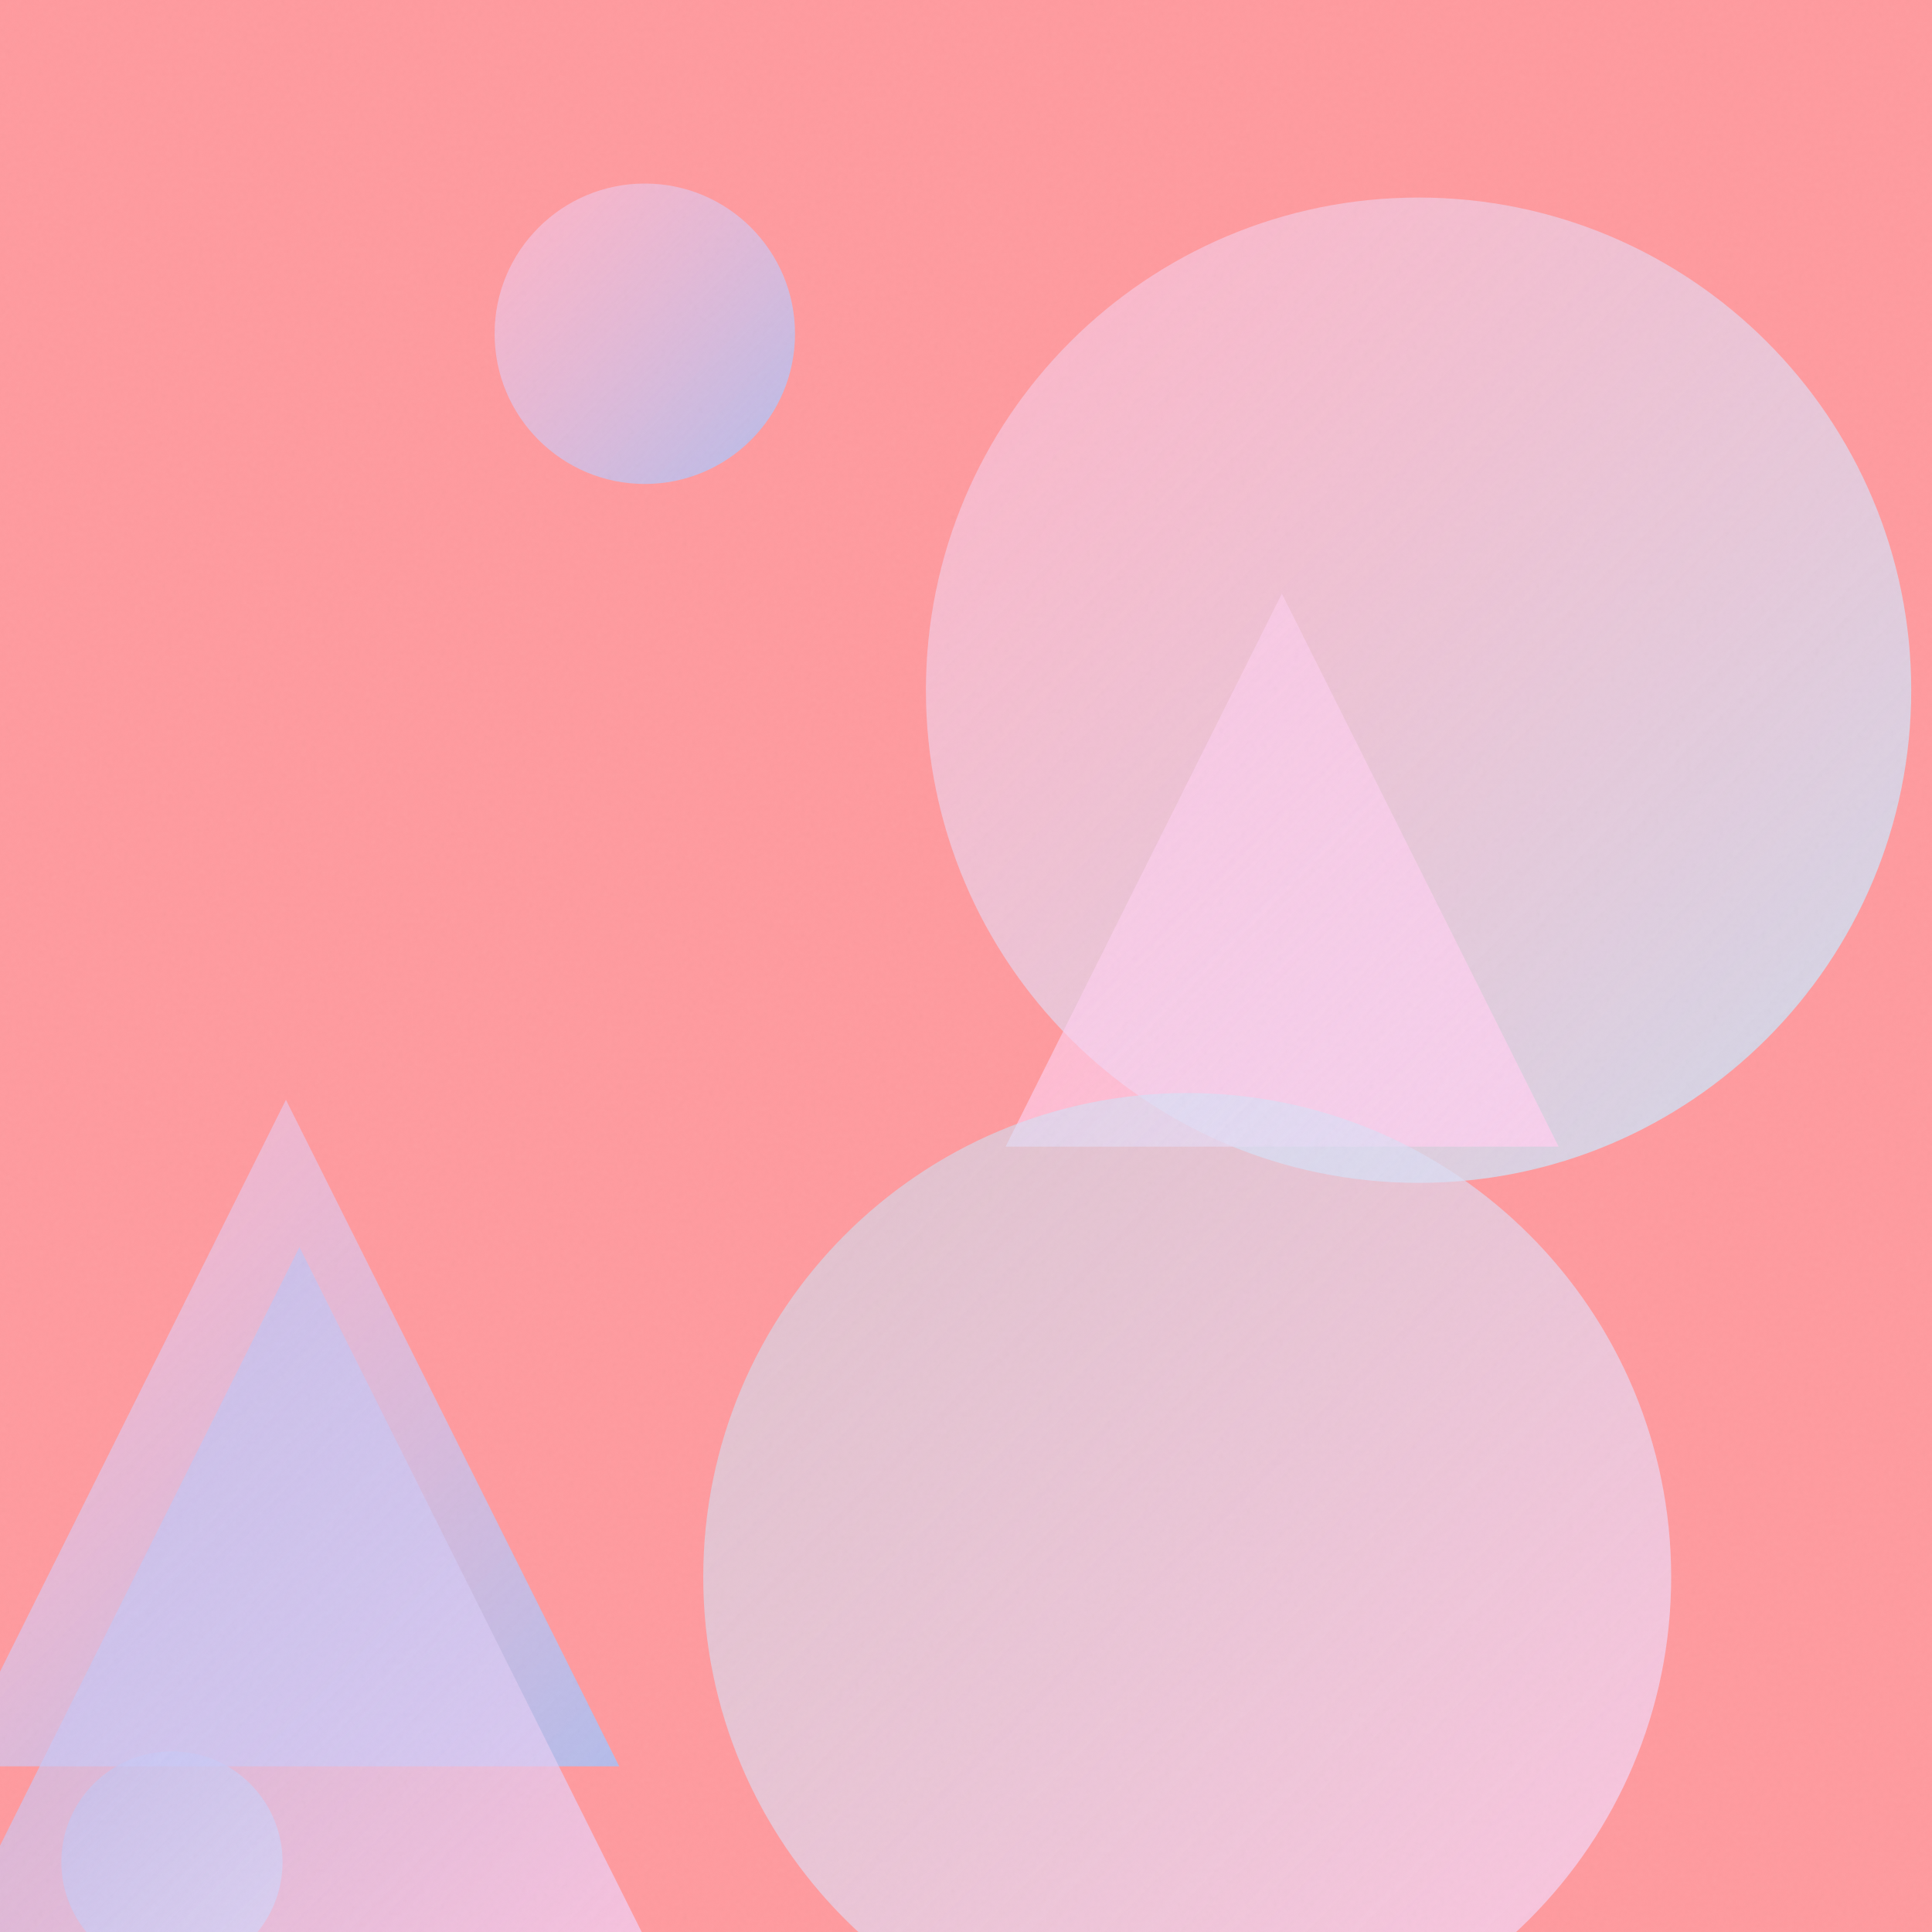
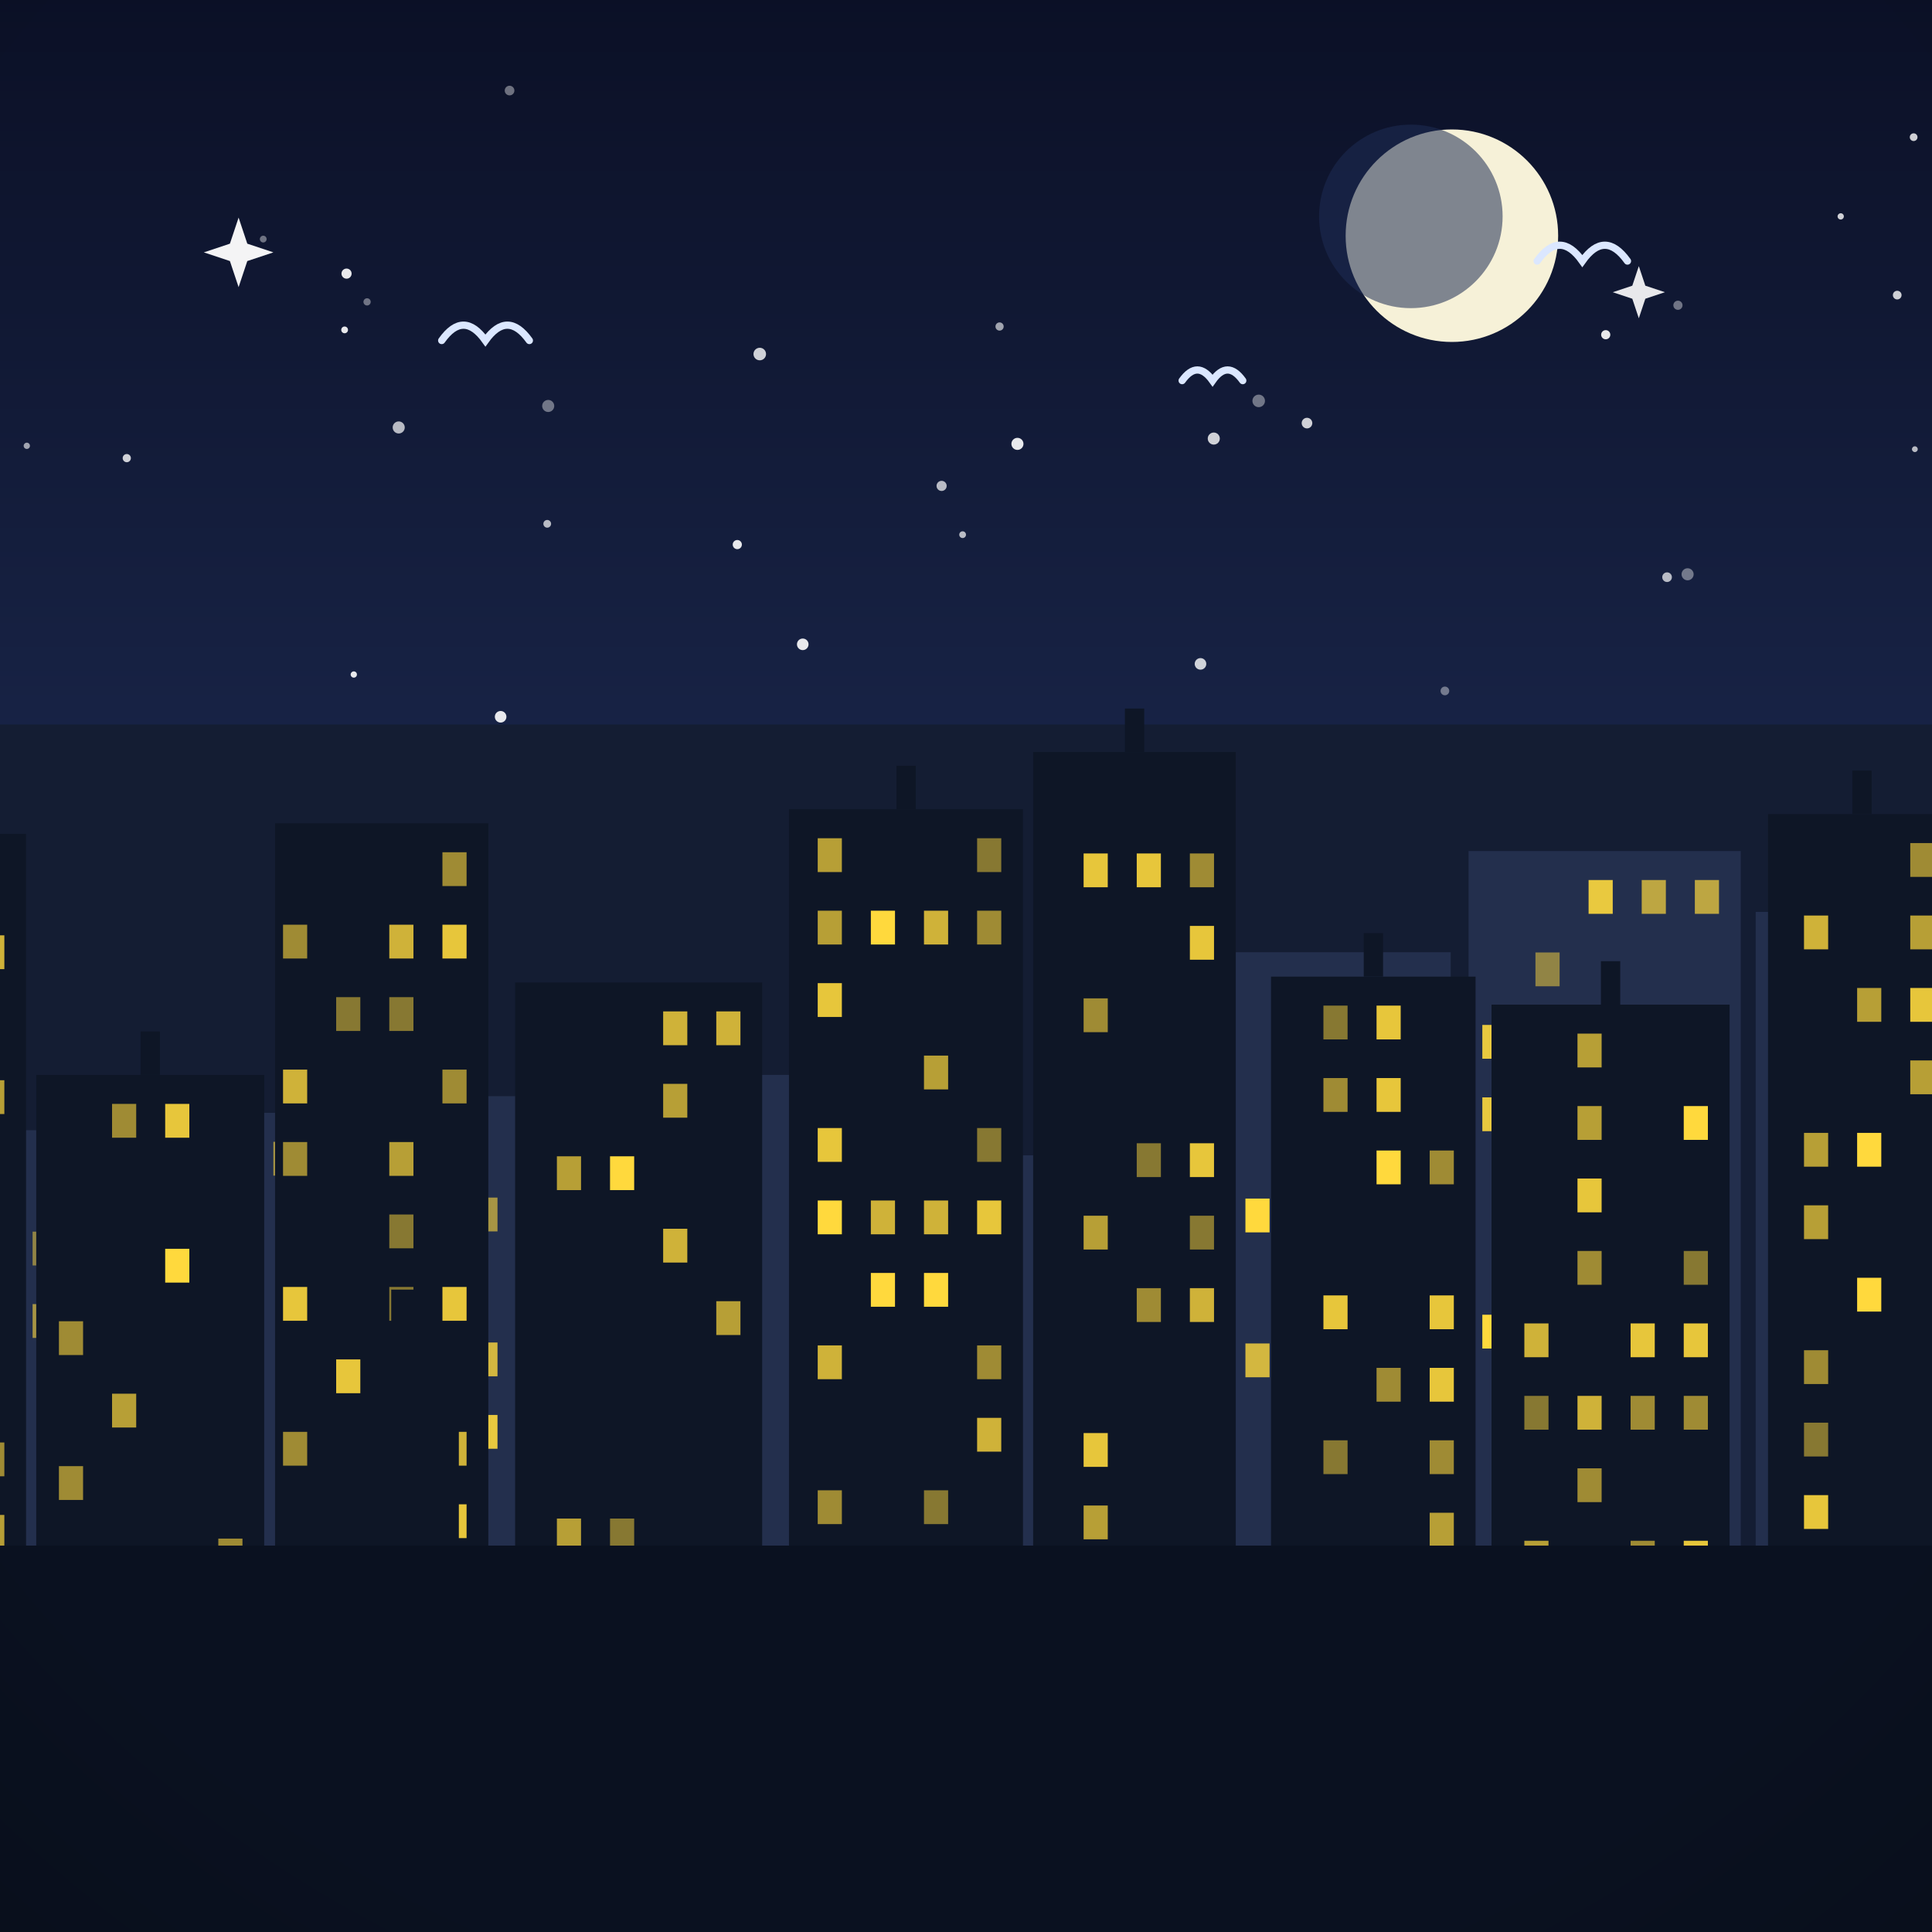
- <svg xmlns="http://www.w3.org/2000/svg" viewBox="0 0 400 400">
+ <svg xmlns="http://www.w3.org/2000/svg" viewBox="0 0 800 800">
  <defs>
-     <linearGradient id="g0" x1="12.7" y1="362.5" x2="58.5" y2="408.4" gradientUnits="userSpaceOnUse">
-       <stop offset="0" stop-color="#A1C4FD" stop-opacity="0.5" />
-       <stop offset="1" stop-color="#C2E9FB" stop-opacity="0.8" />
+     <linearGradient id="sky" x1="0" y1="0" x2="0" y2="1">
+       <stop offset="0" stop-color="#0b1026" />
+       <stop offset="0.55" stop-color="#1d2b53" />
+       <stop offset="1" stop-color="#415a8f" />
    </linearGradient>
-     <linearGradient id="g1" x1="191.7" y1="41.0" x2="395.7" y2="244.9" gradientUnits="userSpaceOnUse">
-       <stop offset="0" stop-color="#FECFEF" stop-opacity="0.5" />
-       <stop offset="1" stop-color="#C2E9FB" stop-opacity="0.8" />
+     <radialGradient id="sunG" cx="0.38" cy="0.35" r="0.9">
+       <stop offset="0" stop-color="#fff3b0" />
+       <stop offset="1" stop-color="#ffb703" />
+     </radialGradient>
+     <linearGradient id="ground" x1="0" y1="0" x2="0" y2="1">
+       <stop offset="0" stop-color="#69b06f" />
+       <stop offset="1" stop-color="#3c7a44" />
    </linearGradient>
-     <linearGradient id="g2" x1="-9.8" y1="227.7" x2="128.2" y2="365.7" gradientUnits="userSpaceOnUse">
-       <stop offset="0" stop-color="#FECFEF" stop-opacity="0.5" />
-       <stop offset="1" stop-color="#A1C4FD" stop-opacity="0.8" />
+     <linearGradient id="sea" x1="0" y1="0" x2="0" y2="1">
+       <stop offset="0" stop-color="#3d9bc4" />
+       <stop offset="1" stop-color="#1668a0" />
    </linearGradient>
-     <linearGradient id="g3" x1="208.2" y1="122.9" x2="322.7" y2="237.4" gradientUnits="userSpaceOnUse">
-       <stop offset="0" stop-color="#FECFEF" stop-opacity="0.5" />
-       <stop offset="1" stop-color="#FECFEF" stop-opacity="0.8" />
+     <linearGradient id="shade" x1="0" y1="0" x2="0" y2="1">
+       <stop offset="0" stop-color="#ffffff" stop-opacity="0.20" />
+       <stop offset="0.5" stop-color="#ffffff" stop-opacity="0" />
+       <stop offset="1" stop-color="#000000" stop-opacity="0.16" />
    </linearGradient>
-     <linearGradient id="g4" x1="145.6" y1="226.3" x2="345.9" y2="426.7" gradientUnits="userSpaceOnUse">
-       <stop offset="0" stop-color="#C2E9FB" stop-opacity="0.5" />
-       <stop offset="1" stop-color="#FECFEF" stop-opacity="0.8" />
-     </linearGradient>
-     <linearGradient id="g5" x1="102.4" y1="38.1" x2="164.5" y2="100.2" gradientUnits="userSpaceOnUse">
-       <stop offset="0" stop-color="#FECFEF" stop-opacity="0.5" />
-       <stop offset="1" stop-color="#A1C4FD" stop-opacity="0.8" />
-     </linearGradient>
-     <linearGradient id="g6" x1="-21.3" y1="258.2" x2="145.2" y2="424.7" gradientUnits="userSpaceOnUse">
-       <stop offset="0" stop-color="#A1C4FD" stop-opacity="0.5" />
-       <stop offset="1" stop-color="#FECFEF" stop-opacity="0.8" />
-     </linearGradient>
-     <filter id="n">
-       <feTurbulence type="fractalNoise" baseFrequency="0.9" numOctaves="2" stitchTiles="stitch" />
-       <feColorMatrix type="saturate" values="0" />
-     </filter>
+     <radialGradient id="vig" cx="0.5" cy="0.42" r="0.85">
+       <stop offset="0.72" stop-color="#000000" stop-opacity="0" />
+       <stop offset="1" stop-color="#000000" stop-opacity="0.20" />
+     </radialGradient>
  </defs>
-   <rect width="400" height="400" fill="#FF9A9E" />
-   <circle cx="35.6" cy="385.5" r="22.9" fill="url(#g0)" />
-   <circle cx="293.7" cy="142.9" r="102.0" fill="url(#g1)" />
-   <path d="M 59.2 227.7 L 128.2 365.7 L -9.8 365.7 Z" fill="url(#g2)" />
-   <path d="M 265.4 122.9 L 322.7 237.4 L 208.2 237.4 Z" fill="url(#g3)" />
-   <circle cx="245.8" cy="326.5" r="100.2" fill="url(#g4)" />
-   <circle cx="133.5" cy="69.1" r="31.1" fill="url(#g5)" />
-   <path d="M 62.0 258.2 L 145.2 424.7 L -21.3 424.7 Z" fill="url(#g6)" />
-   <rect width="400" height="400" filter="url(#n)" opacity="0.05" />
+   <rect width="800" height="800" fill="url(#sky)" />
+   <circle cx="332.4" cy="266.8" r="2.4" fill="#ffffff" opacity="0.9" />
+   <circle cx="497.1" cy="274.9" r="2.4" fill="#ffffff" opacity="0.8" />
+   <circle cx="142.7" cy="136.6" r="1.4" fill="#ffffff" opacity="0.9" />
+   <circle cx="268.8" cy="351.5" r="1.9" fill="#ffffff" opacity="0.4" />
+   <circle cx="792.9" cy="186" r="1.2" fill="#ffffff" opacity="0.7" />
+   <circle cx="305.3" cy="225.5" r="1.9" fill="#ffffff" opacity="0.9" />
+   <circle cx="143.5" cy="113.3" r="2.1" fill="#ffffff" opacity="0.9" />
+   <circle cx="11.1" cy="184.6" r="1.3" fill="#ffffff" opacity="0.6" />
+   <circle cx="226.6" cy="216.9" r="1.6" fill="#ffffff" opacity="0.7" />
+   <circle cx="598.3" cy="286.1" r="1.8" fill="#ffffff" opacity="0.4" />
+   <circle cx="227" cy="168.1" r="2.5" fill="#ffffff" opacity="0.4" />
+   <circle cx="733.6" cy="320.6" r="2.1" fill="#ffffff" opacity="0.4" />
+   <circle cx="165.1" cy="177" r="2.5" fill="#ffffff" opacity="0.7" />
+   <circle cx="503.8" cy="334.8" r="1.3" fill="#ffffff" opacity="0.8" />
+   <circle cx="108.7" cy="350.9" r="2.3" fill="#ffffff" opacity="0.7" />
+   <circle cx="413.9" cy="135.2" r="1.7" fill="#ffffff" opacity="0.6" />
+   <circle cx="541.2" cy="175.2" r="2.2" fill="#ffffff" opacity="0.8" />
+   <circle cx="421.3" cy="183.8" r="2.5" fill="#ffffff" opacity="0.9" />
+   <circle cx="389.9" cy="201.2" r="2.1" fill="#ffffff" opacity="0.7" />
+   <circle cx="254" cy="346.4" r="2.6" fill="#ffffff" opacity="0.5" />
+   <circle cx="762.2" cy="89.6" r="1.3" fill="#ffffff" opacity="0.8" />
+   <circle cx="785.6" cy="122.2" r="1.8" fill="#ffffff" opacity="0.8" />
+   <circle cx="730.3" cy="376.8" r="2.2" fill="#ffffff" opacity="0.4" />
+   <circle cx="52.5" cy="189.7" r="1.7" fill="#ffffff" opacity="0.8" />
+   <circle cx="690.3" cy="239" r="2" fill="#ffffff" opacity="0.7" />
+   <circle cx="792.4" cy="56.8" r="1.6" fill="#ffffff" opacity="0.8" />
+   <circle cx="109" cy="99" r="1.4" fill="#ffffff" opacity="0.4" />
+   <circle cx="360.3" cy="348.7" r="2" fill="#ffffff" opacity="0.8" />
+   <circle cx="146.5" cy="279.3" r="1.3" fill="#ffffff" opacity="0.9" />
+   <circle cx="211" cy="37.5" r="2" fill="#ffffff" opacity="0.4" />
+   <circle cx="725.9" cy="357.8" r="1.7" fill="#ffffff" opacity="0.9" />
+   <circle cx="533.5" cy="304.6" r="1.8" fill="#ffffff" opacity="0.9" />
+   <circle cx="152" cy="125" r="1.5" fill="#ffffff" opacity="0.4" />
+   <circle cx="694.8" cy="126.4" r="1.9" fill="#ffffff" opacity="0.4" />
+   <circle cx="542.4" cy="317.4" r="2.3" fill="#ffffff" opacity="0.6" />
+   <circle cx="207.3" cy="296.8" r="2.4" fill="#ffffff" opacity="0.9" />
+   <circle cx="521.2" cy="166" r="2.6" fill="#ffffff" opacity="0.4" />
+   <circle cx="398.6" cy="221.4" r="1.4" fill="#ffffff" opacity="0.7" />
+   <circle cx="269.1" cy="309.4" r="1.3" fill="#ffffff" opacity="0.6" />
+   <circle cx="592" cy="342.1" r="1.4" fill="#ffffff" opacity="0.4" />
+   <circle cx="698.8" cy="237.8" r="2.5" fill="#ffffff" opacity="0.4" />
+   <circle cx="8.2" cy="377.2" r="1.2" fill="#ffffff" opacity="0.4" />
+   <circle cx="620.1" cy="335.6" r="2" fill="#ffffff" opacity="0.5" />
+   <circle cx="502.6" cy="181.6" r="2.5" fill="#ffffff" opacity="0.8" />
+   <circle cx="314.6" cy="146.6" r="2.6" fill="#ffffff" opacity="0.8" />
+   <circle cx="664.9" cy="138.6" r="1.9" fill="#ffffff" opacity="0.9" />
+   <circle cx="601.2" cy="97.6" r="44" fill="#f6f1d8" />
+   <circle cx="584.2" cy="89.6" r="38" fill="#1d2b53" opacity="0.55" />
+   <path d="M0 684 L0 568.8 Q 200 498.8 400 561.4 Q 600 491.4 800 539.3 L800 684 Z" fill="#478551" />
+   <path d="M0 730 L0 611.2 Q 200 557.2 400 615.6 Q 600 561.6 800 591.7 L800 730 Z" fill="#5da464" />
+   <rect y="640" width="800" height="160" fill="url(#ground)" />
+   <path d="M 489.5 157.6 Q 495.8 148.8 502.1 157.6 Q 508.3 148.8 514.6 157.6" fill="none" stroke="#dbe7ff" stroke-width="3" stroke-linecap="round" />
+   <path d="M 182.9 141 Q 191.9 128.3 201 141 Q 210.1 128.3 219.2 141" fill="none" stroke="#dbe7ff" stroke-width="3" stroke-linecap="round" />
+   <path d="M 636.5 108.1 Q 645.9 95 655.2 108.1 Q 664.5 95 673.9 108.1" fill="none" stroke="#dbe7ff" stroke-width="3" stroke-linecap="round" />
+   <g transform="translate(400 0) scale(-1 1) translate(-400 0)">
+     <rect y="300" width="800" height="500" fill="#141d33" />
+     <rect x="-10" y="377.6" width="83" height="262.4" fill="#232f4d" />
+     <rect x="27.5" y="359.6" width="8" height="18" fill="#232f4d" />
+     <rect x="-1" y="389.6" width="10" height="14" fill="#ffd93d" opacity="0.7" />
+     <rect x="-1" y="419.6" width="10" height="14" fill="#ffd93d" opacity="0.9" />
+     <rect x="-1" y="449.6" width="10" height="14" fill="#ffd93d" opacity="0.8" />
+     <rect x="-1" y="539.6" width="10" height="14" fill="#ffd93d" opacity="0.8" />
+     <rect x="21" y="599.6" width="10" height="14" fill="#ffd93d" opacity="0.7" />
+     <rect x="43" y="389.6" width="10" height="14" fill="#ffd93d" opacity="0.9" />
+     <rect x="43" y="419.6" width="10" height="14" fill="#ffd93d" opacity="0.9" />
+     <rect x="79.2" y="352.4" width="112.7" height="287.6" fill="#232f4d" />
+     <rect x="88.2" y="364.4" width="10" height="14" fill="#ffd93d" opacity="0.7" />
+     <rect x="88.2" y="454.4" width="10" height="14" fill="#ffd93d" opacity="0.6" />
+     <rect x="88.2" y="544.4" width="10" height="14" fill="#ffd93d" opacity="0.9" />
+     <rect x="110.2" y="364.4" width="10" height="14" fill="#ffd93d" opacity="0.7" />
+     <rect x="110.2" y="454.4" width="10" height="14" fill="#ffd93d" opacity="0.6" />
+     <rect x="110.2" y="514.4" width="10" height="14" fill="#ffd93d" opacity="0.7" />
+     <rect x="110.2" y="544.4" width="10" height="14" fill="#ffd93d" opacity="0.6" />
+     <rect x="110.2" y="574.4" width="10" height="14" fill="#ffd93d" opacity="0.7" />
+     <rect x="110.2" y="604.4" width="10" height="14" fill="#ffd93d" opacity="0.9" />
+     <rect x="132.2" y="364.4" width="10" height="14" fill="#ffd93d" opacity="0.9" />
+     <rect x="132.2" y="424.4" width="10" height="14" fill="#ffd93d" opacity="0.9" />
+     <rect x="132.2" y="484.4" width="10" height="14" fill="#ffd93d" opacity="0.6" />
+     <rect x="132.2" y="514.4" width="10" height="14" fill="#ffd93d" opacity="0.5" />
+     <rect x="132.2" y="544.4" width="10" height="14" fill="#ffd93d" opacity="0.9" />
+     <rect x="132.2" y="574.4" width="10" height="14" fill="#ffd93d" opacity="0.6" />
+     <rect x="132.2" y="604.4" width="10" height="14" fill="#ffd93d" opacity="0.8" />
+     <rect x="154.2" y="394.4" width="10" height="14" fill="#ffd93d" opacity="0.5" />
+     <rect x="154.2" y="484.4" width="10" height="14" fill="#ffd93d" opacity="0.8" />
+     <rect x="154.2" y="544.4" width="10" height="14" fill="#ffd93d" opacity="0.8" />
+     <rect x="154.2" y="574.4" width="10" height="14" fill="#ffd93d" opacity="1" />
+     <rect x="154.2" y="604.4" width="10" height="14" fill="#ffd93d" opacity="0.5" />
+     <rect x="176.2" y="424.4" width="10" height="14" fill="#ffd93d" opacity="0.9" />
+     <rect x="176.2" y="454.4" width="10" height="14" fill="#ffd93d" opacity="0.9" />
+     <rect x="176.2" y="544.4" width="10" height="14" fill="#ffd93d" opacity="1" />
+     <rect x="199.3" y="394.3" width="97.7" height="245.7" fill="#232f4d" />
+     <rect x="208.3" y="436.3" width="10" height="14" fill="#ffd93d" opacity="0.6" />
+     <rect x="208.3" y="526.3" width="10" height="14" fill="#ffd93d" opacity="0.5" />
+     <rect x="208.3" y="556.3" width="10" height="14" fill="#ffd93d" opacity="0.5" />
+     <rect x="208.3" y="616.3" width="10" height="14" fill="#ffd93d" opacity="1" />
+     <rect x="230.3" y="406.3" width="10" height="14" fill="#ffd93d" opacity="0.6" />
+     <rect x="230.3" y="466.3" width="10" height="14" fill="#ffd93d" opacity="0.6" />
+     <rect x="230.3" y="526.3" width="10" height="14" fill="#ffd93d" opacity="0.8" />
+     <rect x="230.3" y="616.3" width="10" height="14" fill="#ffd93d" opacity="0.8" />
+     <rect x="252.3" y="406.3" width="10" height="14" fill="#ffd93d" opacity="0.7" />
+     <rect x="252.3" y="436.3" width="10" height="14" fill="#ffd93d" opacity="0.9" />
+     <rect x="252.3" y="466.3" width="10" height="14" fill="#ffd93d" opacity="0.9" />
+     <rect x="252.3" y="616.3" width="10" height="14" fill="#ffd93d" opacity="0.9" />
+     <rect x="274.3" y="496.3" width="10" height="14" fill="#ffd93d" opacity="1" />
+     <rect x="274.3" y="556.3" width="10" height="14" fill="#ffd93d" opacity="0.8" />
+     <rect x="305.2" y="478.4" width="111.1" height="161.6" fill="#232f4d" />
+     <rect x="314.2" y="490.4" width="10" height="14" fill="#ffd93d" opacity="0.7" />
+     <rect x="314.2" y="520.4" width="10" height="14" fill="#ffd93d" opacity="0.7" />
+     <rect x="314.2" y="610.4" width="10" height="14" fill="#ffd93d" opacity="0.7" />
+     <rect x="336.2" y="490.4" width="10" height="14" fill="#ffd93d" opacity="0.9" />
+     <rect x="336.2" y="520.4" width="10" height="14" fill="#ffd93d" opacity="1" />
+     <rect x="336.2" y="550.4" width="10" height="14" fill="#ffd93d" opacity="1" />
+     <rect x="336.2" y="580.4" width="10" height="14" fill="#ffd93d" opacity="0.6" />
+     <rect x="358.2" y="490.4" width="10" height="14" fill="#ffd93d" opacity="0.6" />
+     <rect x="358.2" y="520.4" width="10" height="14" fill="#ffd93d" opacity="0.8" />
+     <rect x="358.2" y="580.4" width="10" height="14" fill="#ffd93d" opacity="0.7" />
+     <rect x="380.2" y="490.4" width="10" height="14" fill="#ffd93d" opacity="1" />
+     <rect x="380.2" y="520.4" width="10" height="14" fill="#ffd93d" opacity="1" />
+     <rect x="402.2" y="520.4" width="10" height="14" fill="#ffd93d" opacity="0.7" />
+     <rect x="421.8" y="445.1" width="84.4" height="194.9" fill="#232f4d" />
+     <rect x="430.8" y="457.1" width="10" height="14" fill="#ffd93d" opacity="0.7" />
+     <rect x="430.8" y="607.1" width="10" height="14" fill="#ffd93d" opacity="0.7" />
+     <rect x="452.8" y="517.1" width="10" height="14" fill="#ffd93d" opacity="0.7" />
+     <rect x="519" y="453.9" width="97.3" height="186.1" fill="#232f4d" />
+     <rect x="528" y="465.9" width="10" height="14" fill="#ffd93d" opacity="0.6" />
+     <rect x="528" y="495.9" width="10" height="14" fill="#ffd93d" opacity="0.5" />
+     <rect x="550" y="465.9" width="10" height="14" fill="#ffd93d" opacity="0.6" />
+     <rect x="550" y="495.9" width="10" height="14" fill="#ffd93d" opacity="0.6" />
+     <rect x="572" y="585.9" width="10" height="14" fill="#ffd93d" opacity="0.9" />
+     <rect x="572" y="615.9" width="10" height="14" fill="#ffd93d" opacity="0.9" />
+     <rect x="594" y="495.9" width="10" height="14" fill="#ffd93d" opacity="0.6" />
+     <rect x="594" y="555.9" width="10" height="14" fill="#ffd93d" opacity="0.8" />
+     <rect x="594" y="585.9" width="10" height="14" fill="#ffd93d" opacity="0.9" />
+     <rect x="623.8" y="460.8" width="70.7" height="179.2" fill="#232f4d" />
+     <rect x="655.1" y="442.8" width="8" height="18" fill="#232f4d" />
+     <rect x="632.8" y="502.8" width="10" height="14" fill="#ffd93d" opacity="1" />
+     <rect x="632.8" y="532.8" width="10" height="14" fill="#ffd93d" opacity="1" />
+     <rect x="654.8" y="502.8" width="10" height="14" fill="#ffd93d" opacity="0.7" />
+     <rect x="676.8" y="472.8" width="10" height="14" fill="#ffd93d" opacity="0.6" />
+     <rect x="701.5" y="468" width="115.7" height="172" fill="#232f4d" />
+     <rect x="755.4" y="450" width="8" height="18" fill="#232f4d" />
+     <rect x="710.5" y="600" width="10" height="14" fill="#ffd93d" opacity="0.9" />
+     <rect x="732.5" y="540" width="10" height="14" fill="#ffd93d" opacity="0.7" />
+     <rect x="732.5" y="570" width="10" height="14" fill="#ffd93d" opacity="0.6" />
+     <rect x="754.5" y="480" width="10" height="14" fill="#ffd93d" opacity="0.7" />
+     <rect x="776.5" y="510" width="10" height="14" fill="#ffd93d" opacity="0.5" />
+     <rect x="776.5" y="540" width="10" height="14" fill="#ffd93d" opacity="0.6" />
+     <rect x="798.5" y="480" width="10" height="14" fill="#ffd93d" opacity="0.9" />
+     <rect x="798.5" y="540" width="10" height="14" fill="#ffd93d" opacity="0.9" />
+     <rect x="-10" y="337.1" width="77.9" height="330.9" fill="#0e1626" />
+     <rect x="25" y="319.1" width="8" height="18" fill="#0e1626" />
+     <rect x="-1" y="349.1" width="10" height="14" fill="#ffd93d" opacity="0.6" />
+     <rect x="-1" y="379.1" width="10" height="14" fill="#ffd93d" opacity="0.7" />
+     <rect x="-1" y="409.1" width="10" height="14" fill="#ffd93d" opacity="0.9" />
+     <rect x="-1" y="439.1" width="10" height="14" fill="#ffd93d" opacity="0.7" />
+     <rect x="21" y="409.1" width="10" height="14" fill="#ffd93d" opacity="0.7" />
+     <rect x="21" y="469.1" width="10" height="14" fill="#ffd93d" opacity="1" />
+     <rect x="21" y="529.1" width="10" height="14" fill="#ffd93d" opacity="1" />
+     <rect x="43" y="379.1" width="10" height="14" fill="#ffd93d" opacity="0.8" />
+     <rect x="43" y="469.1" width="10" height="14" fill="#ffd93d" opacity="0.7" />
+     <rect x="43" y="499.1" width="10" height="14" fill="#ffd93d" opacity="0.7" />
+     <rect x="43" y="559.1" width="10" height="14" fill="#ffd93d" opacity="0.6" />
+     <rect x="43" y="589.1" width="10" height="14" fill="#ffd93d" opacity="0.5" />
+     <rect x="43" y="619.1" width="10" height="14" fill="#ffd93d" opacity="0.9" />
+     <rect x="43" y="649.1" width="10" height="14" fill="#ffd93d" opacity="0.7" />
+     <rect x="83.8" y="416" width="98.6" height="252" fill="#0e1626" />
+     <rect x="129.1" y="398" width="8" height="18" fill="#0e1626" />
+     <rect x="92.8" y="458" width="10" height="14" fill="#ffd93d" opacity="1" />
+     <rect x="92.8" y="518" width="10" height="14" fill="#ffd93d" opacity="0.5" />
+     <rect x="92.8" y="548" width="10" height="14" fill="#ffd93d" opacity="0.9" />
+     <rect x="92.8" y="578" width="10" height="14" fill="#ffd93d" opacity="0.6" />
+     <rect x="92.8" y="638" width="10" height="14" fill="#ffd93d" opacity="0.9" />
+     <rect x="114.8" y="548" width="10" height="14" fill="#ffd93d" opacity="0.9" />
+     <rect x="114.8" y="578" width="10" height="14" fill="#ffd93d" opacity="0.6" />
+     <rect x="114.8" y="638" width="10" height="14" fill="#ffd93d" opacity="0.6" />
+     <rect x="136.8" y="428" width="10" height="14" fill="#ffd93d" opacity="0.7" />
+     <rect x="136.8" y="458" width="10" height="14" fill="#ffd93d" opacity="0.7" />
+     <rect x="136.8" y="488" width="10" height="14" fill="#ffd93d" opacity="0.9" />
+     <rect x="136.8" y="518" width="10" height="14" fill="#ffd93d" opacity="0.6" />
+     <rect x="136.8" y="578" width="10" height="14" fill="#ffd93d" opacity="0.8" />
+     <rect x="136.8" y="608" width="10" height="14" fill="#ffd93d" opacity="0.6" />
+     <rect x="158.8" y="548" width="10" height="14" fill="#ffd93d" opacity="0.8" />
+     <rect x="158.8" y="578" width="10" height="14" fill="#ffd93d" opacity="0.5" />
+     <rect x="158.8" y="638" width="10" height="14" fill="#ffd93d" opacity="0.7" />
+     <rect x="189" y="404.4" width="84.7" height="263.6" fill="#0e1626" />
+     <rect x="227.3" y="386.4" width="8" height="18" fill="#0e1626" />
+     <rect x="198" y="476.4" width="10" height="14" fill="#ffd93d" opacity="0.6" />
+     <rect x="198" y="536.4" width="10" height="14" fill="#ffd93d" opacity="0.9" />
+     <rect x="198" y="566.4" width="10" height="14" fill="#ffd93d" opacity="0.9" />
+     <rect x="198" y="596.4" width="10" height="14" fill="#ffd93d" opacity="0.6" />
+     <rect x="198" y="626.4" width="10" height="14" fill="#ffd93d" opacity="0.7" />
+     <rect x="220" y="416.4" width="10" height="14" fill="#ffd93d" opacity="0.9" />
+     <rect x="220" y="446.4" width="10" height="14" fill="#ffd93d" opacity="0.9" />
+     <rect x="220" y="476.4" width="10" height="14" fill="#ffd93d" opacity="1" />
+     <rect x="220" y="566.4" width="10" height="14" fill="#ffd93d" opacity="0.6" />
+     <rect x="242" y="416.4" width="10" height="14" fill="#ffd93d" opacity="0.5" />
+     <rect x="242" y="446.4" width="10" height="14" fill="#ffd93d" opacity="0.6" />
+     <rect x="242" y="536.4" width="10" height="14" fill="#ffd93d" opacity="0.9" />
+     <rect x="242" y="596.4" width="10" height="14" fill="#ffd93d" opacity="0.5" />
+     <rect x="288.3" y="311.4" width="83.9" height="356.6" fill="#0e1626" />
+     <rect x="326.2" y="293.4" width="8" height="18" fill="#0e1626" />
+     <rect x="297.3" y="353.4" width="10" height="14" fill="#ffd93d" opacity="0.6" />
+     <rect x="297.3" y="383.4" width="10" height="14" fill="#ffd93d" opacity="0.9" />
+     <rect x="297.3" y="473.4" width="10" height="14" fill="#ffd93d" opacity="0.9" />
+     <rect x="297.3" y="503.4" width="10" height="14" fill="#ffd93d" opacity="0.5" />
+     <rect x="297.3" y="533.4" width="10" height="14" fill="#ffd93d" opacity="0.8" />
+     <rect x="319.3" y="353.4" width="10" height="14" fill="#ffd93d" opacity="0.9" />
+     <rect x="319.3" y="473.4" width="10" height="14" fill="#ffd93d" opacity="0.5" />
+     <rect x="319.3" y="533.4" width="10" height="14" fill="#ffd93d" opacity="0.6" />
+     <rect x="341.3" y="353.4" width="10" height="14" fill="#ffd93d" opacity="0.9" />
+     <rect x="341.3" y="413.4" width="10" height="14" fill="#ffd93d" opacity="0.6" />
+     <rect x="341.3" y="503.4" width="10" height="14" fill="#ffd93d" opacity="0.7" />
+     <rect x="341.3" y="593.4" width="10" height="14" fill="#ffd93d" opacity="0.9" />
+     <rect x="341.3" y="623.4" width="10" height="14" fill="#ffd93d" opacity="0.7" />
+     <rect x="376.4" y="335.1" width="96.9" height="332.9" fill="#0e1626" />
+     <rect x="420.8" y="317.1" width="8" height="18" fill="#0e1626" />
+     <rect x="385.4" y="347.1" width="10" height="14" fill="#ffd93d" opacity="0.5" />
+     <rect x="385.4" y="377.1" width="10" height="14" fill="#ffd93d" opacity="0.6" />
+     <rect x="385.4" y="467.1" width="10" height="14" fill="#ffd93d" opacity="0.5" />
+     <rect x="385.4" y="497.1" width="10" height="14" fill="#ffd93d" opacity="0.9" />
+     <rect x="385.4" y="557.1" width="10" height="14" fill="#ffd93d" opacity="0.6" />
+     <rect x="385.4" y="587.1" width="10" height="14" fill="#ffd93d" opacity="0.8" />
+     <rect x="407.4" y="377.1" width="10" height="14" fill="#ffd93d" opacity="0.8" />
+     <rect x="407.4" y="437.1" width="10" height="14" fill="#ffd93d" opacity="0.7" />
+     <rect x="407.4" y="497.1" width="10" height="14" fill="#ffd93d" opacity="0.8" />
+     <rect x="407.4" y="527.1" width="10" height="14" fill="#ffd93d" opacity="1" />
+     <rect x="407.4" y="617.1" width="10" height="14" fill="#ffd93d" opacity="0.5" />
+     <rect x="429.4" y="377.1" width="10" height="14" fill="#ffd93d" opacity="1" />
+     <rect x="429.4" y="497.1" width="10" height="14" fill="#ffd93d" opacity="0.8" />
+     <rect x="429.4" y="527.1" width="10" height="14" fill="#ffd93d" opacity="1" />
+     <rect x="429.4" y="647.1" width="10" height="14" fill="#ffd93d" opacity="0.8" />
+     <rect x="451.4" y="347.1" width="10" height="14" fill="#ffd93d" opacity="0.7" />
+     <rect x="451.4" y="377.1" width="10" height="14" fill="#ffd93d" opacity="0.7" />
+     <rect x="451.4" y="407.1" width="10" height="14" fill="#ffd93d" opacity="0.9" />
+     <rect x="451.4" y="467.1" width="10" height="14" fill="#ffd93d" opacity="0.9" />
+     <rect x="451.4" y="497.1" width="10" height="14" fill="#ffd93d" opacity="1" />
+     <rect x="451.4" y="557.1" width="10" height="14" fill="#ffd93d" opacity="0.8" />
+     <rect x="451.4" y="617.1" width="10" height="14" fill="#ffd93d" opacity="0.6" />
+     <rect x="451.4" y="647.1" width="10" height="14" fill="#ffd93d" opacity="0.6" />
+     <rect x="484.4" y="406.8" width="102.3" height="261.2" fill="#0e1626" />
+     <rect x="493.4" y="418.8" width="10" height="14" fill="#ffd93d" opacity="0.8" />
+     <rect x="493.4" y="538.8" width="10" height="14" fill="#ffd93d" opacity="0.7" />
+     <rect x="515.4" y="418.8" width="10" height="14" fill="#ffd93d" opacity="0.8" />
+     <rect x="515.4" y="448.8" width="10" height="14" fill="#ffd93d" opacity="0.7" />
+     <rect x="515.4" y="508.8" width="10" height="14" fill="#ffd93d" opacity="0.8" />
+     <rect x="537.4" y="478.8" width="10" height="14" fill="#ffd93d" opacity="1" />
+     <rect x="537.4" y="628.8" width="10" height="14" fill="#ffd93d" opacity="0.5" />
+     <rect x="559.4" y="478.8" width="10" height="14" fill="#ffd93d" opacity="0.7" />
+     <rect x="559.4" y="628.8" width="10" height="14" fill="#ffd93d" opacity="0.7" />
+     <rect x="597.8" y="340.9" width="88.3" height="327.1" fill="#0e1626" />
+     <rect x="606.8" y="352.9" width="10" height="14" fill="#ffd93d" opacity="0.6" />
+     <rect x="606.8" y="382.9" width="10" height="14" fill="#ffd93d" opacity="0.9" />
+     <rect x="606.8" y="442.9" width="10" height="14" fill="#ffd93d" opacity="0.6" />
+     <rect x="606.8" y="532.9" width="10" height="14" fill="#ffd93d" opacity="0.9" />
+     <rect x="606.8" y="592.9" width="10" height="14" fill="#ffd93d" opacity="0.8" />
+     <rect x="606.8" y="622.9" width="10" height="14" fill="#ffd93d" opacity="0.9" />
+     <rect x="628.8" y="382.9" width="10" height="14" fill="#ffd93d" opacity="0.8" />
+     <rect x="628.8" y="412.9" width="10" height="14" fill="#ffd93d" opacity="0.5" />
+     <rect x="628.8" y="472.9" width="10" height="14" fill="#ffd93d" opacity="0.7" />
+     <rect x="628.8" y="502.9" width="10" height="14" fill="#ffd93d" opacity="0.5" />
+     <rect x="628.8" y="532.9" width="10" height="14" fill="#ffd93d" opacity="0.5" />
+     <rect x="650.8" y="412.9" width="10" height="14" fill="#ffd93d" opacity="0.5" />
+     <rect x="650.8" y="562.9" width="10" height="14" fill="#ffd93d" opacity="0.9" />
+     <rect x="672.8" y="382.9" width="10" height="14" fill="#ffd93d" opacity="0.6" />
+     <rect x="672.8" y="442.9" width="10" height="14" fill="#ffd93d" opacity="0.8" />
+     <rect x="672.8" y="472.9" width="10" height="14" fill="#ffd93d" opacity="0.6" />
+     <rect x="672.8" y="532.9" width="10" height="14" fill="#ffd93d" opacity="0.9" />
+     <rect x="672.8" y="592.9" width="10" height="14" fill="#ffd93d" opacity="0.6" />
+     <rect x="690.6" y="445.1" width="94.4" height="222.9" fill="#0e1626" />
+     <rect x="733.8" y="427.1" width="8" height="18" fill="#0e1626" />
+     <rect x="699.6" y="637.1" width="10" height="14" fill="#ffd93d" opacity="0.6" />
+     <rect x="721.6" y="457.1" width="10" height="14" fill="#ffd93d" opacity="0.9" />
+     <rect x="721.6" y="517.1" width="10" height="14" fill="#ffd93d" opacity="1" />
+     <rect x="743.6" y="457.1" width="10" height="14" fill="#ffd93d" opacity="0.6" />
+     <rect x="743.6" y="577.1" width="10" height="14" fill="#ffd93d" opacity="0.7" />
+     <rect x="765.6" y="547.1" width="10" height="14" fill="#ffd93d" opacity="0.6" />
+     <rect x="765.6" y="607.1" width="10" height="14" fill="#ffd93d" opacity="0.6" />
+     <rect x="789.2" y="345.3" width="117" height="322.7" fill="#0e1626" />
+     <rect x="798.2" y="387.3" width="10" height="14" fill="#ffd93d" opacity="0.8" />
+     <rect x="798.2" y="447.3" width="10" height="14" fill="#ffd93d" opacity="0.7" />
+     <rect x="798.2" y="597.3" width="10" height="14" fill="#ffd93d" opacity="0.6" />
+     <rect x="798.2" y="627.3" width="10" height="14" fill="#ffd93d" opacity="0.7" />
+     <rect x="820.2" y="357.3" width="10" height="14" fill="#ffd93d" opacity="1" />
+     <rect x="820.2" y="387.3" width="10" height="14" fill="#ffd93d" opacity="0.9" />
+     <rect x="820.2" y="447.3" width="10" height="14" fill="#ffd93d" opacity="0.8" />
+     <rect x="820.2" y="597.3" width="10" height="14" fill="#ffd93d" opacity="0.8" />
+     <rect x="842.2" y="387.3" width="10" height="14" fill="#ffd93d" opacity="0.8" />
+     <rect x="842.2" y="417.3" width="10" height="14" fill="#ffd93d" opacity="0.5" />
+     <rect x="864.2" y="387.3" width="10" height="14" fill="#ffd93d" opacity="0.8" />
+     <rect x="864.2" y="447.3" width="10" height="14" fill="#ffd93d" opacity="0.5" />
+     <rect x="864.2" y="477.3" width="10" height="14" fill="#ffd93d" opacity="0.6" />
+     <rect x="864.2" y="537.3" width="10" height="14" fill="#ffd93d" opacity="0.7" />
+     <rect x="864.2" y="597.3" width="10" height="14" fill="#ffd93d" opacity="0.7" />
+     <rect x="864.2" y="627.3" width="10" height="14" fill="#ffd93d" opacity="0.8" />
+     <rect x="886.2" y="357.3" width="10" height="14" fill="#ffd93d" opacity="0.8" />
+     <rect x="886.2" y="387.3" width="10" height="14" fill="#ffd93d" opacity="0.7" />
+     <rect x="886.2" y="447.3" width="10" height="14" fill="#ffd93d" opacity="0.9" />
+     <rect x="886.2" y="567.3" width="10" height="14" fill="#ffd93d" opacity="0.7" />
+     <rect x="886.2" y="627.3" width="10" height="14" fill="#ffd93d" opacity="0.6" />
+     <rect y="640" width="800" height="160" fill="#0a1120" />
+     <path d="M610 640 L610 560 L646 560 L646 640 M618 560 L618 534 L638 534 L638 560" fill="#0e1626" />
+   </g>
+   <path d="M 98.8 90.1 L 102.4 100.9 L 113.2 104.5 L 102.4 108.1 L 98.8 118.9 L 95.2 108.1 L 84.4 104.5 L 95.2 100.9 Z" fill="#ffffff" opacity="0.95" />
+   <path d="M 678.6 110.2 L 681.3 118.3 L 689.4 121 L 681.3 123.7 L 678.6 131.8 L 675.9 123.7 L 667.8 121 L 675.9 118.3 Z" fill="#ffffff" opacity="0.9" />
+   <rect width="800" height="800" fill="url(#vig)" />
</svg>
